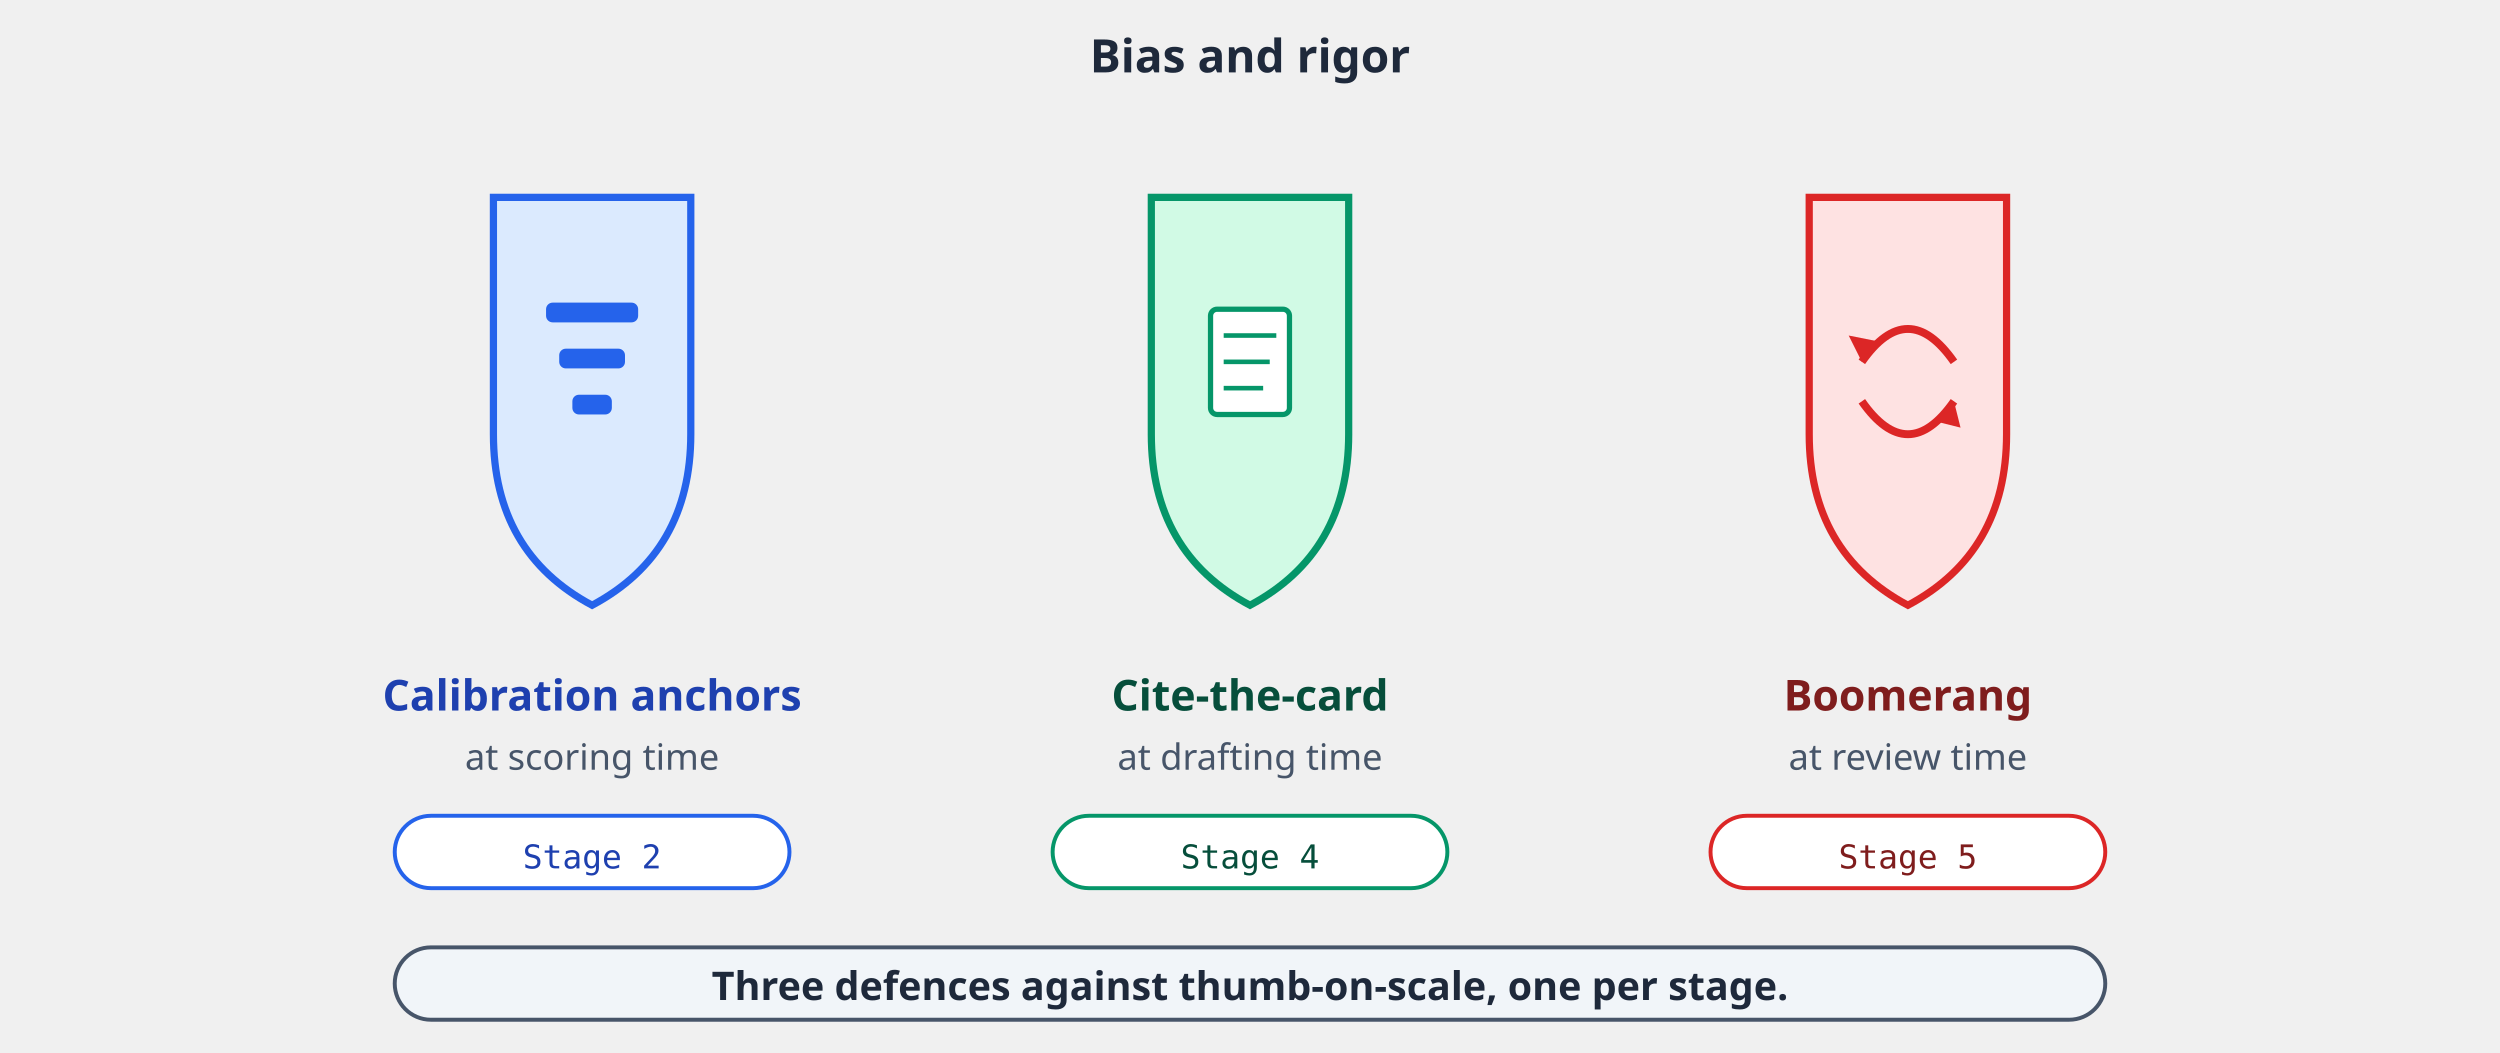
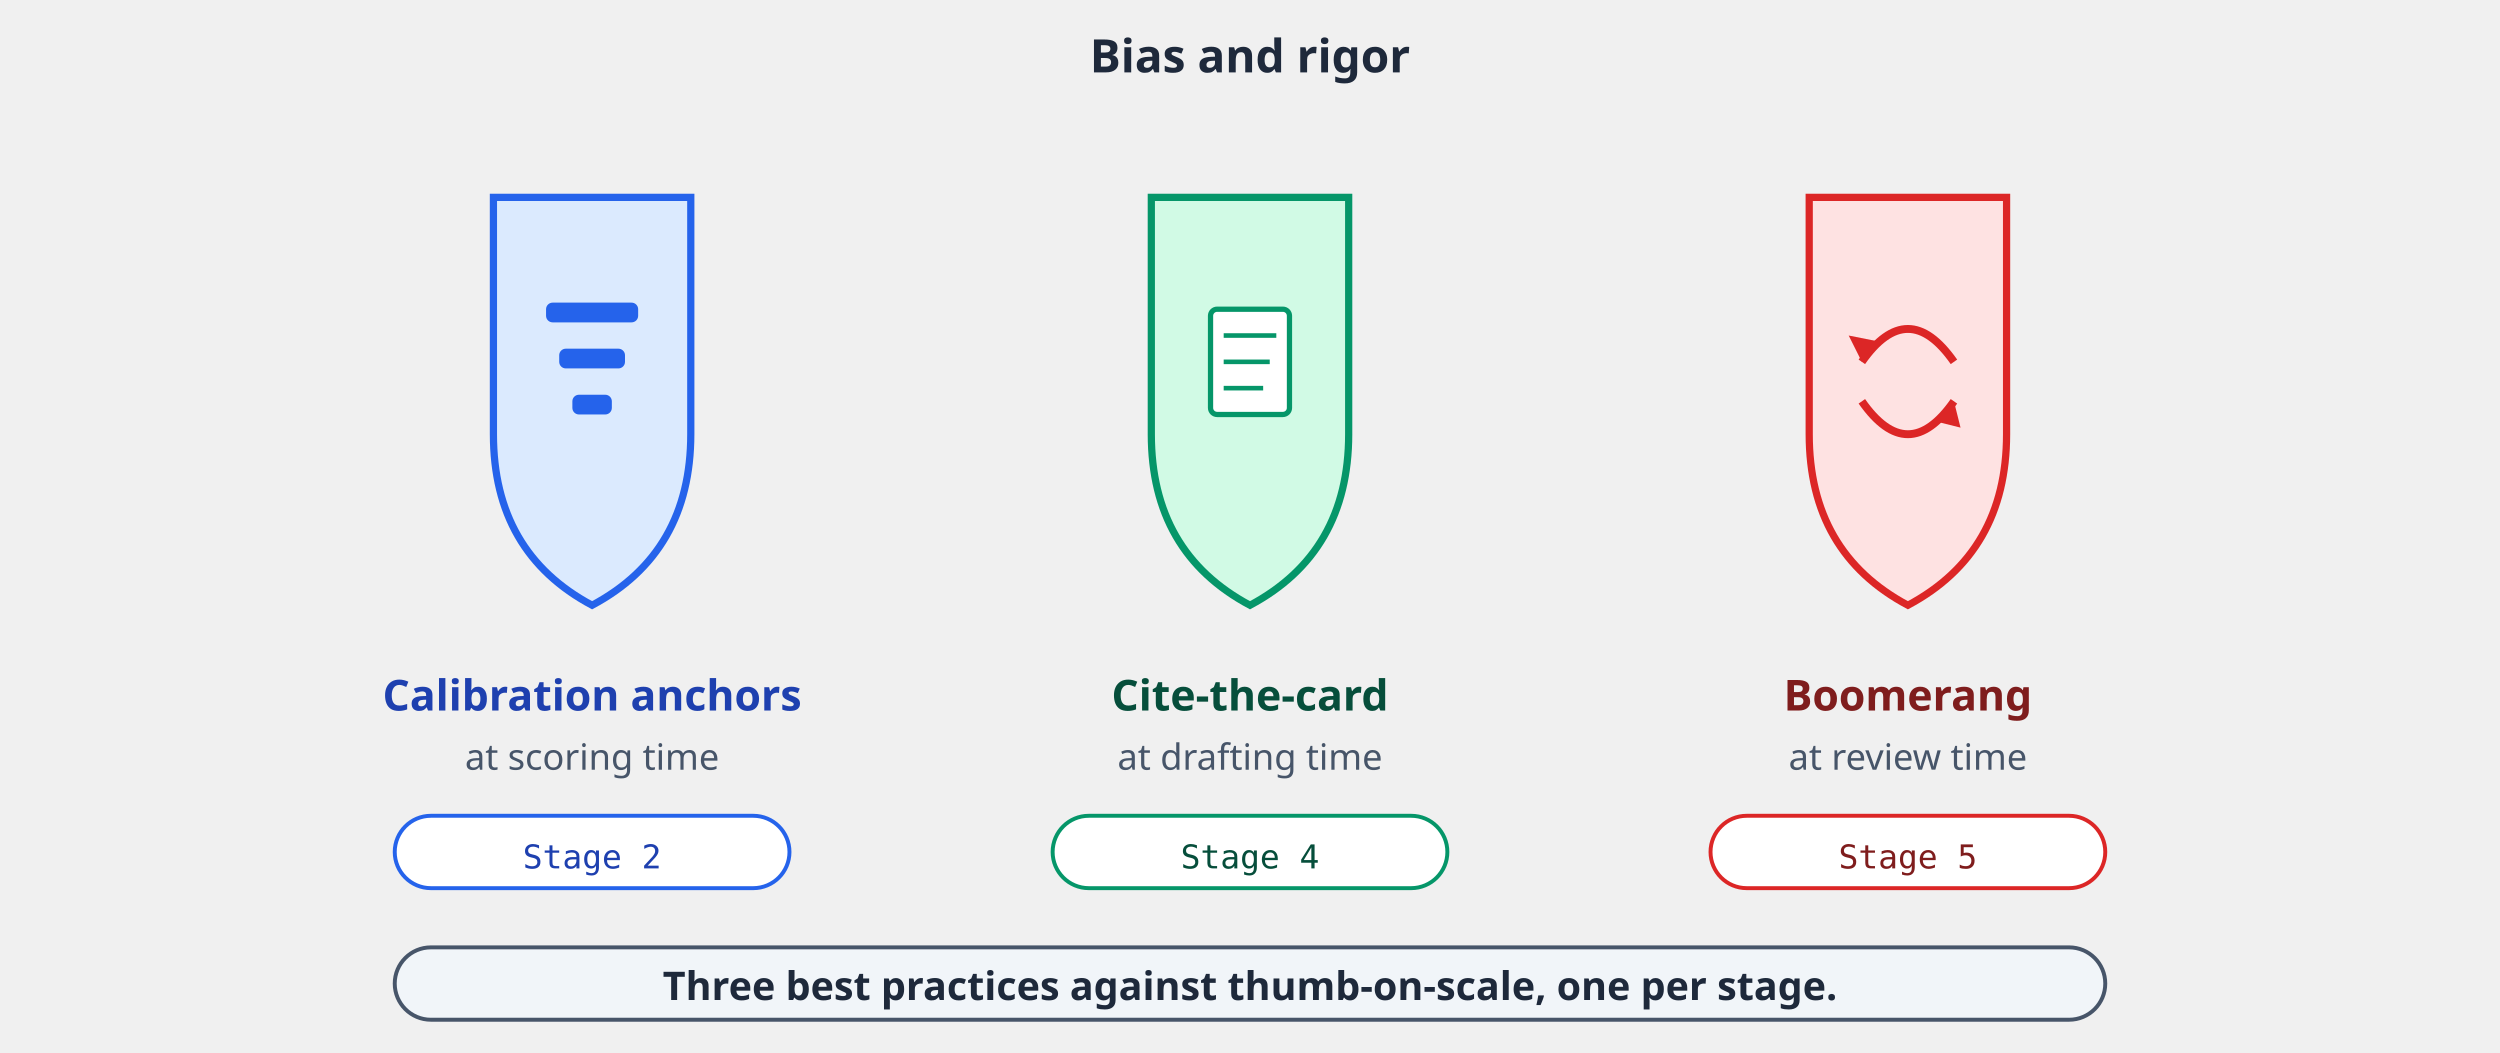
<svg xmlns="http://www.w3.org/2000/svg" viewBox="0 0 760 320" width="760" height="320">
  <text x="380" y="22" font-family="sans-serif" font-size="14" fill="#1E293B" font-weight="bold" text-anchor="middle">Bias and rigor</text>
  <g>
    <path d="M150 60 L210 60 L210 132 Q 210 168, 180 184 Q 150 168, 150 132 Z" fill="#DBEAFE" stroke="#2563EB" stroke-width="2.2" />
    <rect x="166" y="92" width="28" height="6" rx="2" fill="#2563EB" />
    <rect x="170" y="106" width="20" height="6" rx="2" fill="#2563EB" />
    <rect x="174" y="120" width="12" height="6" rx="2" fill="#2563EB" />
    <text x="180" y="216" font-family="sans-serif" font-size="13" fill="#1E40AF" font-weight="bold" text-anchor="middle">Calibration anchors</text>
    <text x="180" y="234" font-family="sans-serif" font-size="11" fill="#475569" text-anchor="middle">at scoring time</text>
    <rect x="120" y="248" width="120" height="22" rx="11" fill="#FFFFFF" stroke="#2563EB" stroke-width="1.2" />
    <text x="180" y="264" font-family="monospace" font-size="10" fill="#1E40AF" text-anchor="middle">Stage 2</text>
  </g>
  <g>
    <path d="M350 60 L410 60 L410 132 Q 410 168, 380 184 Q 350 168, 350 132 Z" fill="#D1FAE5" stroke="#059669" stroke-width="2.2" />
    <rect x="368" y="94" width="24" height="32" rx="2" fill="#FFFFFF" stroke="#059669" stroke-width="1.6" />
    <line x1="372" y1="102" x2="388" y2="102" stroke="#059669" stroke-width="1.4" />
    <line x1="372" y1="110" x2="386" y2="110" stroke="#059669" stroke-width="1.4" />
    <line x1="372" y1="118" x2="384" y2="118" stroke="#059669" stroke-width="1.4" />
    <text x="380" y="216" font-family="sans-serif" font-size="13" fill="#064E3B" font-weight="bold" text-anchor="middle">Cite-the-card</text>
    <text x="380" y="234" font-family="sans-serif" font-size="11" fill="#475569" text-anchor="middle">at drafting time</text>
    <rect x="320" y="248" width="120" height="22" rx="11" fill="#FFFFFF" stroke="#059669" stroke-width="1.2" />
    <text x="380" y="264" font-family="monospace" font-size="10" fill="#064E3B" text-anchor="middle">Stage 4</text>
  </g>
  <g>
    <path d="M550 60 L610 60 L610 132 Q 610 168, 580 184 Q 550 168, 550 132 Z" fill="#FEE2E2" stroke="#DC2626" stroke-width="2.2" />
    <path d="M566 110 Q 580 90, 594 110" fill="none" stroke="#DC2626" stroke-width="2.4" />
    <polygon points="566,110 562,102 572,104" fill="#DC2626" />
    <path d="M566 122 Q 580 142, 594 122" fill="none" stroke="#DC2626" stroke-width="2.4" />
    <polygon points="594,122 596,130 588,128" fill="#DC2626" />
    <text x="580" y="216" font-family="sans-serif" font-size="13" fill="#7F1D1D" font-weight="bold" text-anchor="middle">Boomerang</text>
    <text x="580" y="234" font-family="sans-serif" font-size="11" fill="#475569" text-anchor="middle">at review time</text>
    <rect x="520" y="248" width="120" height="22" rx="11" fill="#FFFFFF" stroke="#DC2626" stroke-width="1.2" />
    <text x="580" y="264" font-family="monospace" font-size="10" fill="#7F1D1D" text-anchor="middle">Stage 5</text>
  </g>
  <rect x="120" y="288" width="520" height="22" rx="11" fill="#F1F5F9" stroke="#475569" stroke-width="1.2" />
-   <text x="380" y="304" font-family="sans-serif" font-size="12" fill="#1E293B" font-weight="bold" text-anchor="middle">Three defences against thumb-on-scale, one per stage.</text>
+   <text x="380" y="304" font-family="sans-serif" font-size="12" fill="#1E293B" font-weight="bold" text-anchor="middle">Three best practices against thumb-on-scale, one per stage.</text>
</svg>
